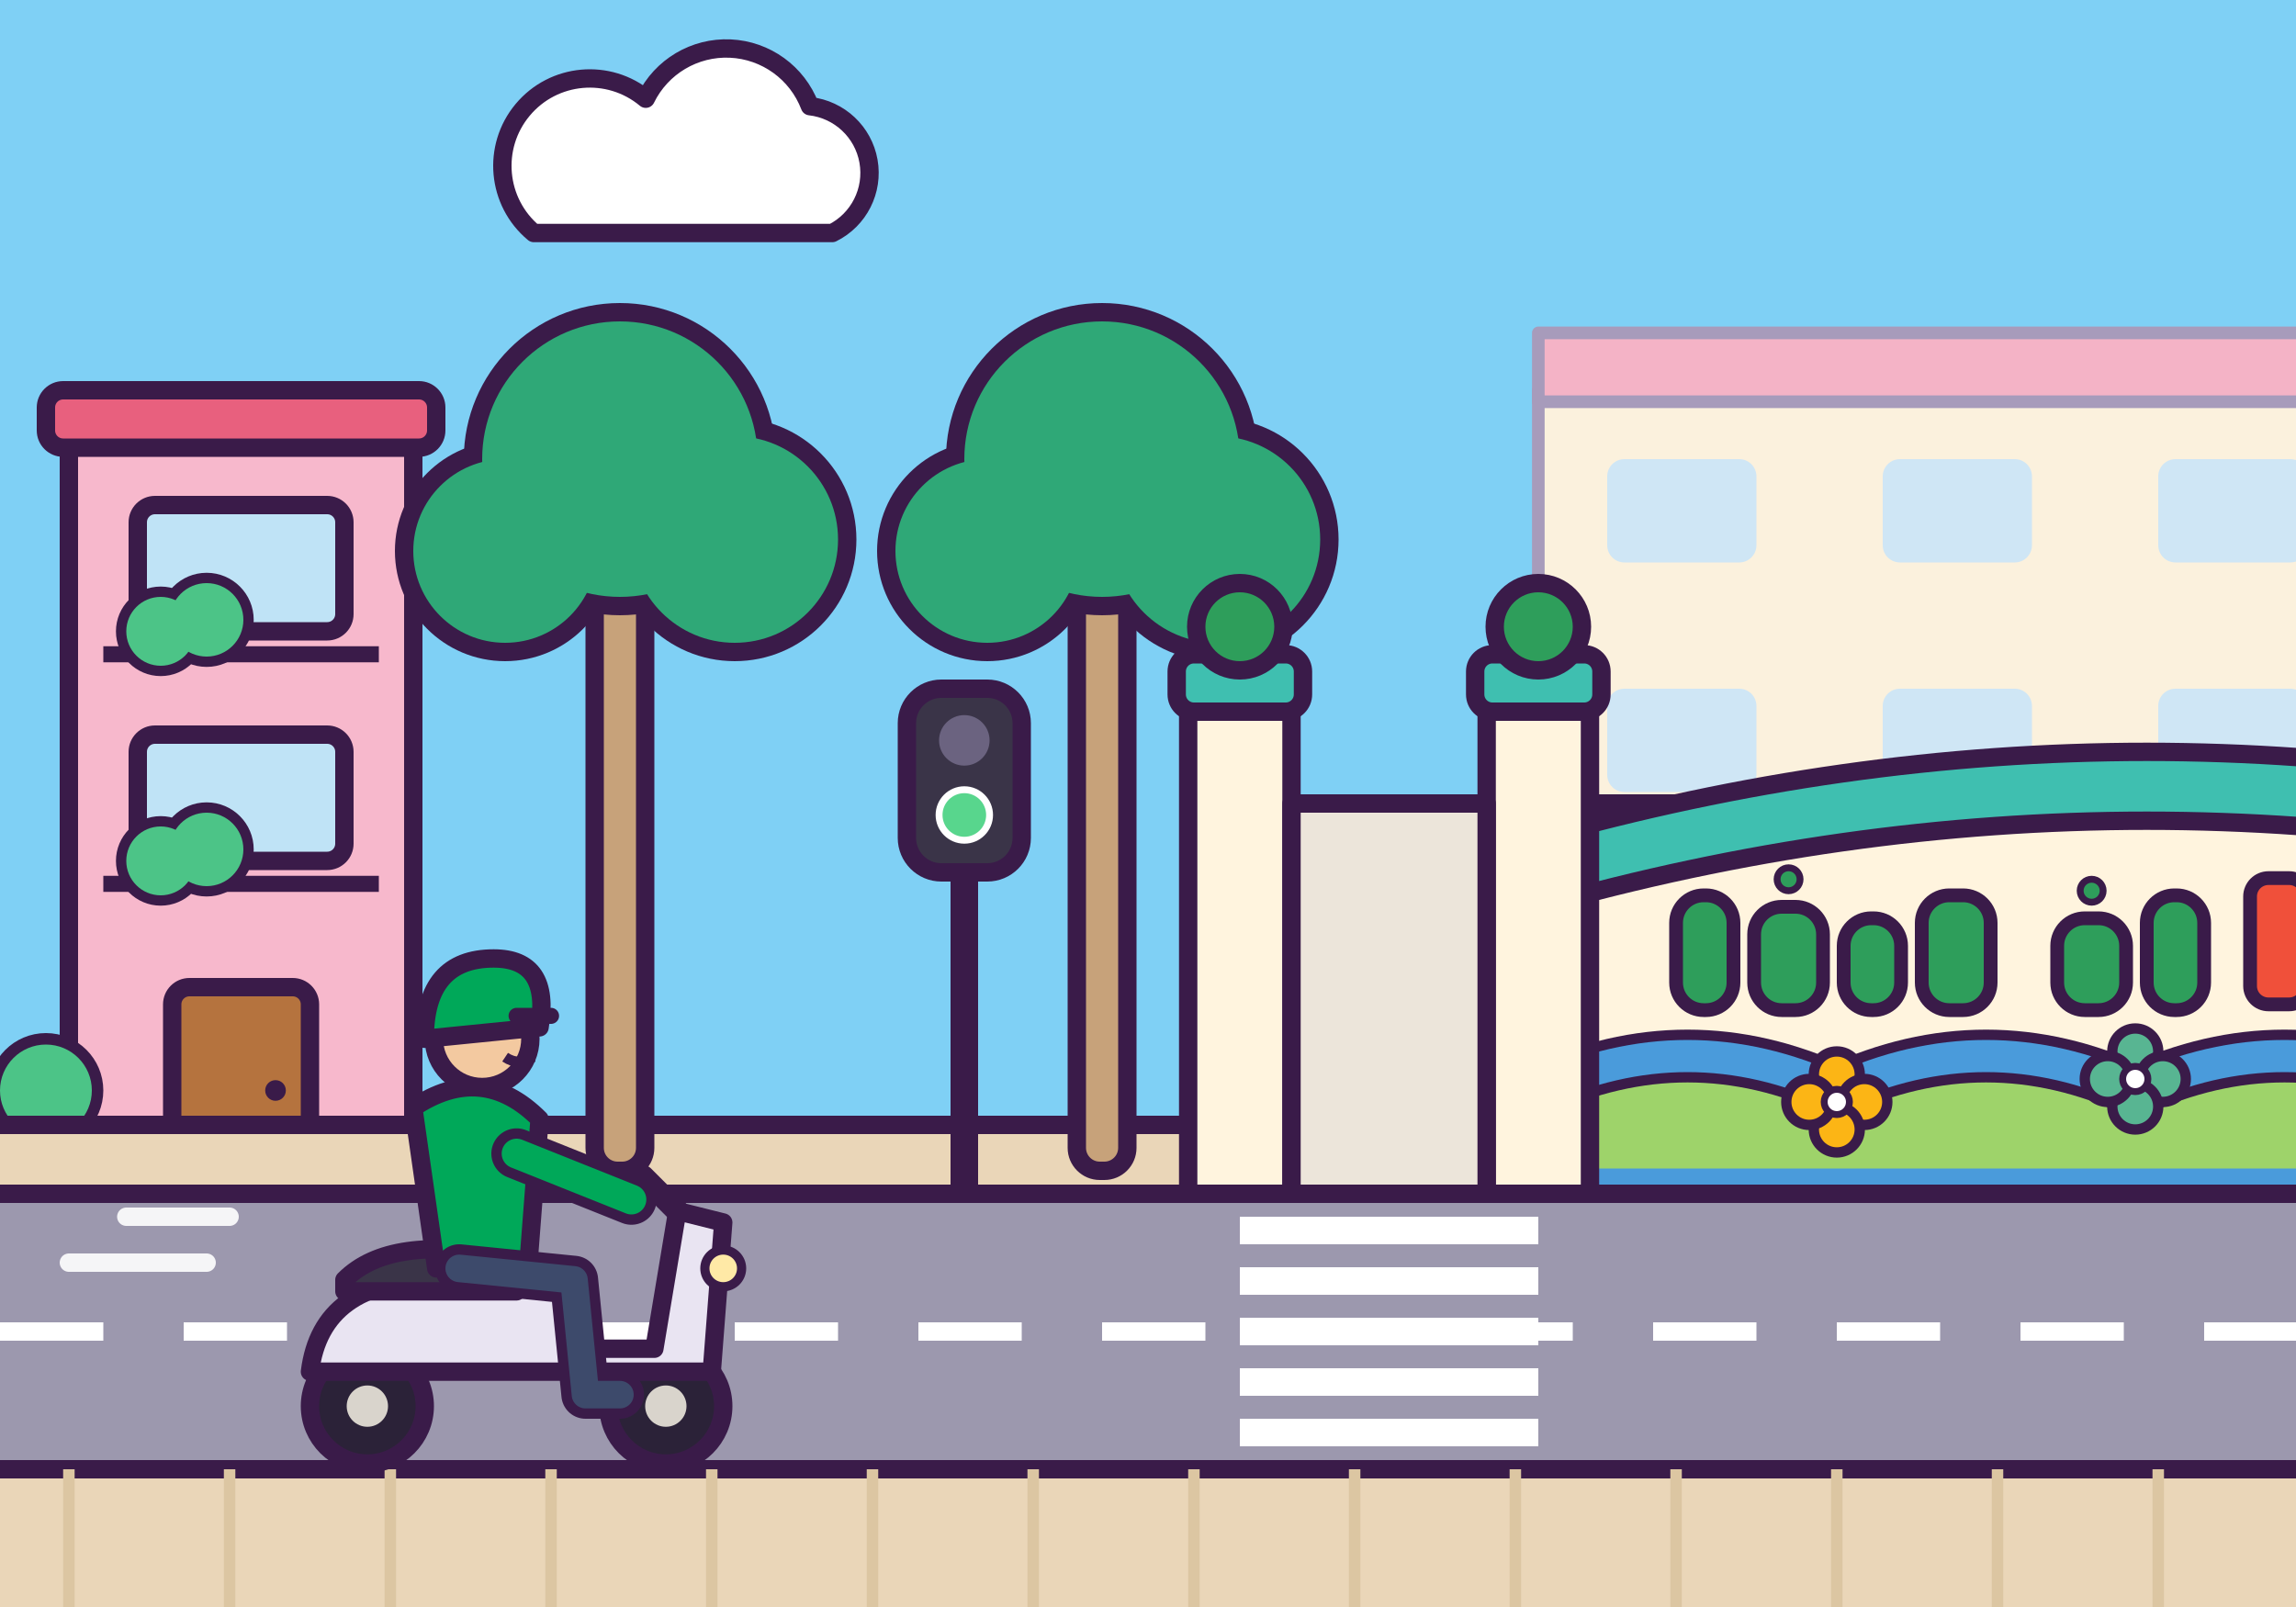
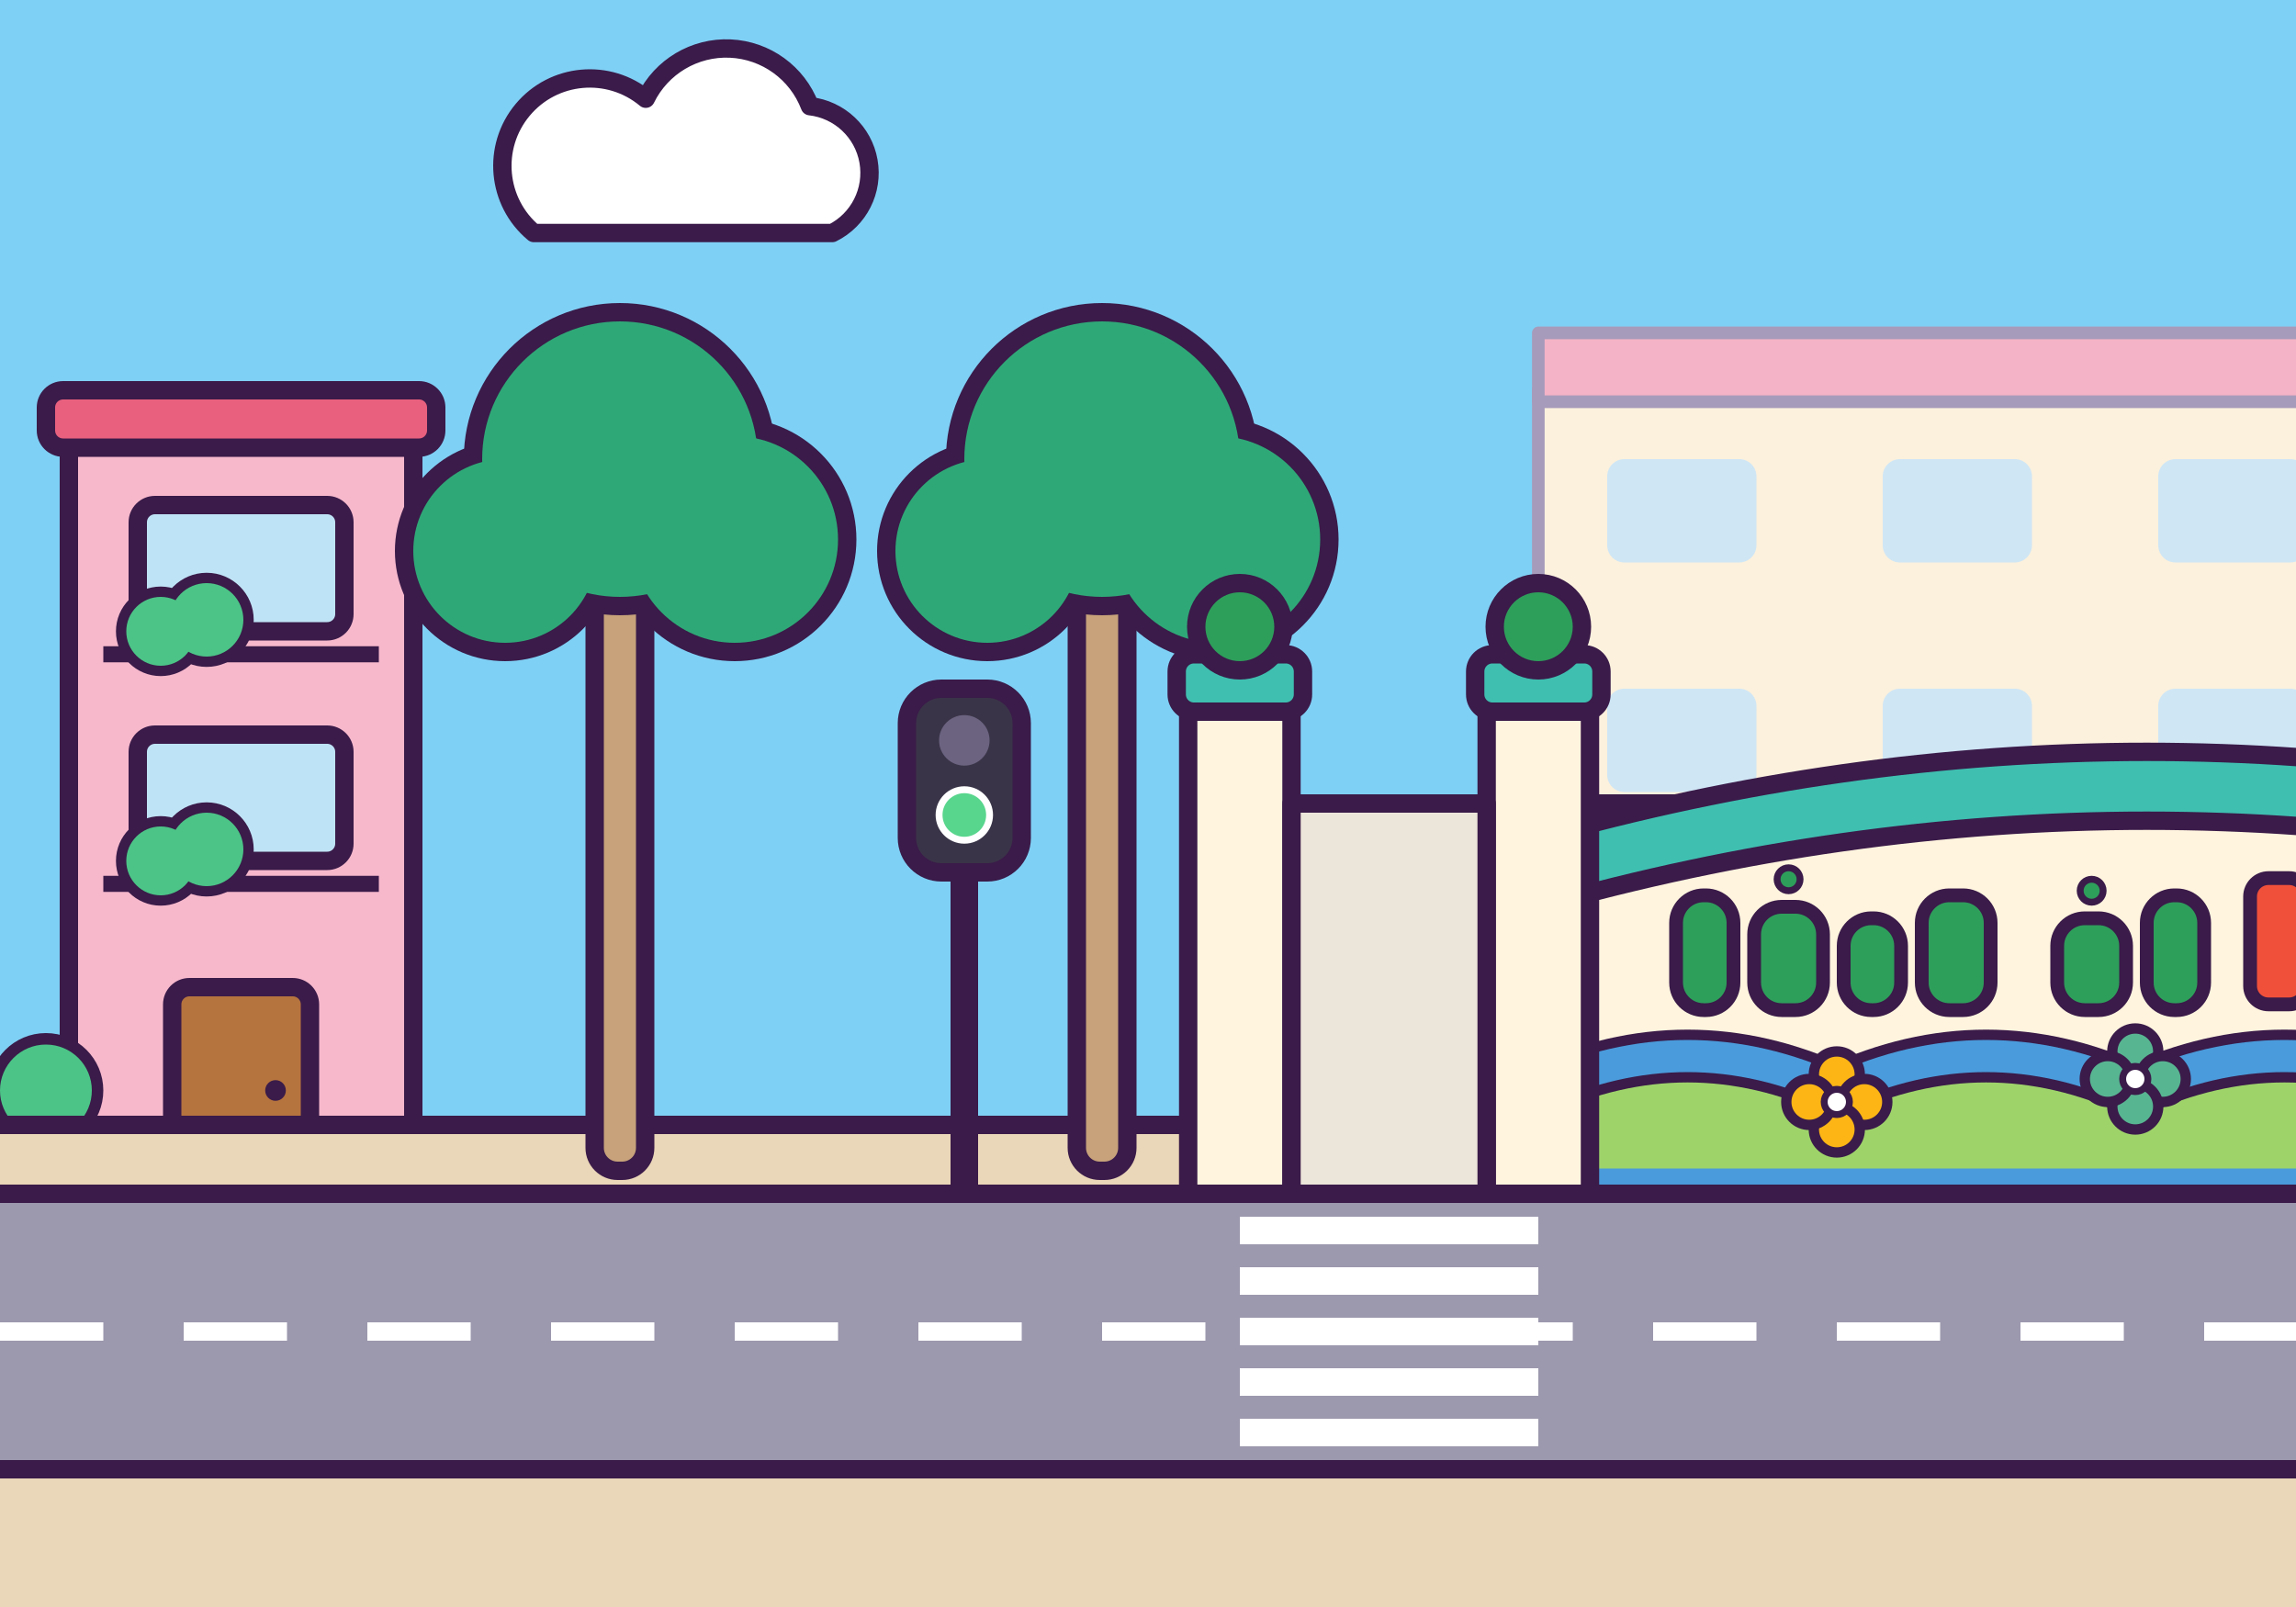
<svg xmlns="http://www.w3.org/2000/svg" viewBox="0 0 200 140" preserveAspectRatio="xMidYMax meet" overflow="visible">
  <rect x="-400" y="-300" width="1000" height="600" fill="#7FD0F5" />
  <g class="tp tp-cloud">
    <path transform="translate(40 6) scale(0.65)" d="M10 22 h40 a9 9 0 0 0 -3 -17 a12 12 0 0 0 -22 -1 a8 8 0 0 0 -15 18z" fill="#fff" stroke="#3A1B49" stroke-width="2.46" stroke-linejoin="round" />
  </g>
  <g class="tp tp-cloud">
    <path transform="translate(-110 10) scale(0.7)" d="M10 22 h40 a9 9 0 0 0 -3 -17 a12 12 0 0 0 -22 -1 a8 8 0 0 0 -15 18z" fill="#fff" stroke="#3A1B49" stroke-width="2.29" stroke-linejoin="round" />
  </g>
  <g class="tp tp-cloud">
    <path transform="translate(250 4) scale(0.7)" d="M10 22 h40 a9 9 0 0 0 -3 -17 a12 12 0 0 0 -22 -1 a8 8 0 0 0 -15 18z" fill="#fff" stroke="#3A1B49" stroke-width="2.29" stroke-linejoin="round" />
  </g>
  <g class="bg-far">
    <rect x="-320" y="36" width="26" height="62" fill="#D4EEDD" stroke="#A79BBB" stroke-width="1.1" stroke-linejoin="round" />
    <rect x="-314" y="42" width="14" height="8" rx="1" fill="#E3F1FA" />
    <path d="M-316 51.6 H-298" stroke="#A79BBB" stroke-width="1" />
    <rect x="-314" y="57" width="14" height="8" rx="1" fill="#E3F1FA" />
    <path d="M-316 66.6 H-298" stroke="#A79BBB" stroke-width="1" />
    <rect x="-314" y="72" width="14" height="8" rx="1" fill="#E3F1FA" />
    <path d="M-316 81.6 H-298" stroke="#A79BBB" stroke-width="1" />
    <rect x="-312" y="86" width="10" height="12" fill="#EDE4D4" stroke="#A79BBB" stroke-width="1.1" stroke-linejoin="round" />
    <rect x="-294" y="24" width="26" height="74" fill="#FBEBB4" stroke="#A79BBB" stroke-width="1.1" stroke-linejoin="round" />
    <rect x="-288" y="30" width="14" height="8" rx="1" fill="#E3F1FA" />
    <path d="M-290 39.6 H-272" stroke="#A79BBB" stroke-width="1" />
    <rect x="-288" y="45" width="14" height="8" rx="1" fill="#E3F1FA" />
    <path d="M-290 54.6 H-272" stroke="#A79BBB" stroke-width="1" />
    <rect x="-288" y="60" width="14" height="8" rx="1" fill="#E3F1FA" />
    <path d="M-290 69.6 H-272" stroke="#A79BBB" stroke-width="1" />
    <rect x="-286" y="86" width="10" height="12" fill="#EDE4D4" stroke="#A79BBB" stroke-width="1.1" stroke-linejoin="round" />
    <rect x="-268" y="48" width="26" height="50" fill="#DCE4F8" stroke="#A79BBB" stroke-width="1.1" stroke-linejoin="round" />
    <rect x="-262" y="54" width="14" height="8" rx="1" fill="#E3F1FA" />
    <path d="M-264 63.6 H-246" stroke="#A79BBB" stroke-width="1" />
    <rect x="-262" y="69" width="14" height="8" rx="1" fill="#E3F1FA" />
    <path d="M-264 78.6 H-246" stroke="#A79BBB" stroke-width="1" />
    <rect x="-260" y="86" width="10" height="12" fill="#EDE4D4" stroke="#A79BBB" stroke-width="1.1" stroke-linejoin="round" />
    <rect x="-242" y="36" width="26" height="62" fill="#F9D3DF" stroke="#A79BBB" stroke-width="1.1" stroke-linejoin="round" />
    <rect x="-236" y="42" width="14" height="8" rx="1" fill="#E3F1FA" />
    <path d="M-238 51.6 H-220" stroke="#A79BBB" stroke-width="1" />
    <rect x="-236" y="57" width="14" height="8" rx="1" fill="#E3F1FA" />
    <path d="M-238 66.6 H-220" stroke="#A79BBB" stroke-width="1" />
    <rect x="-236" y="72" width="14" height="8" rx="1" fill="#E3F1FA" />
    <path d="M-238 81.6 H-220" stroke="#A79BBB" stroke-width="1" />
    <rect x="-234" y="86" width="10" height="12" fill="#EDE4D4" stroke="#A79BBB" stroke-width="1.1" stroke-linejoin="round" />
    <rect x="-216" y="24" width="26" height="74" fill="#F9D8C4" stroke="#A79BBB" stroke-width="1.1" stroke-linejoin="round" />
    <rect x="-210" y="30" width="14" height="8" rx="1" fill="#E3F1FA" />
    <path d="M-212 39.6 H-194" stroke="#A79BBB" stroke-width="1" />
    <rect x="-210" y="45" width="14" height="8" rx="1" fill="#E3F1FA" />
    <path d="M-212 54.6 H-194" stroke="#A79BBB" stroke-width="1" />
    <rect x="-210" y="60" width="14" height="8" rx="1" fill="#E3F1FA" />
    <path d="M-212 69.6 H-194" stroke="#A79BBB" stroke-width="1" />
    <rect x="-208" y="86" width="10" height="12" fill="#EDE4D4" stroke="#A79BBB" stroke-width="1.1" stroke-linejoin="round" />
    <rect x="-190" y="48" width="26" height="50" fill="#D4EEDD" stroke="#A79BBB" stroke-width="1.1" stroke-linejoin="round" />
    <rect x="-184" y="54" width="14" height="8" rx="1" fill="#E3F1FA" />
    <path d="M-186 63.6 H-168" stroke="#A79BBB" stroke-width="1" />
    <rect x="-184" y="69" width="14" height="8" rx="1" fill="#E3F1FA" />
    <path d="M-186 78.6 H-168" stroke="#A79BBB" stroke-width="1" />
    <rect x="-182" y="86" width="10" height="12" fill="#EDE4D4" stroke="#A79BBB" stroke-width="1.1" stroke-linejoin="round" />
    <rect x="-164" y="36" width="26" height="62" fill="#FBEBB4" stroke="#A79BBB" stroke-width="1.1" stroke-linejoin="round" />
    <rect x="-158" y="42" width="14" height="8" rx="1" fill="#E3F1FA" />
    <path d="M-160 51.6 H-142" stroke="#A79BBB" stroke-width="1" />
    <rect x="-158" y="57" width="14" height="8" rx="1" fill="#E3F1FA" />
    <path d="M-160 66.6 H-142" stroke="#A79BBB" stroke-width="1" />
    <rect x="-158" y="72" width="14" height="8" rx="1" fill="#E3F1FA" />
    <path d="M-160 81.6 H-142" stroke="#A79BBB" stroke-width="1" />
    <rect x="-156" y="86" width="10" height="12" fill="#EDE4D4" stroke="#A79BBB" stroke-width="1.1" stroke-linejoin="round" />
    <rect x="-138" y="24" width="26" height="74" fill="#DCE4F8" stroke="#A79BBB" stroke-width="1.1" stroke-linejoin="round" />
    <rect x="-132" y="30" width="14" height="8" rx="1" fill="#E3F1FA" />
    <path d="M-134 39.6 H-116" stroke="#A79BBB" stroke-width="1" />
    <rect x="-132" y="45" width="14" height="8" rx="1" fill="#E3F1FA" />
    <path d="M-134 54.6 H-116" stroke="#A79BBB" stroke-width="1" />
    <rect x="-132" y="60" width="14" height="8" rx="1" fill="#E3F1FA" />
    <path d="M-134 69.6 H-116" stroke="#A79BBB" stroke-width="1" />
    <rect x="-130" y="86" width="10" height="12" fill="#EDE4D4" stroke="#A79BBB" stroke-width="1.1" stroke-linejoin="round" />
    <rect x="-112" y="48" width="26" height="50" fill="#F9D3DF" stroke="#A79BBB" stroke-width="1.1" stroke-linejoin="round" />
    <rect x="-106" y="54" width="14" height="8" rx="1" fill="#E3F1FA" />
    <path d="M-108 63.6 H-90" stroke="#A79BBB" stroke-width="1" />
    <rect x="-106" y="69" width="14" height="8" rx="1" fill="#E3F1FA" />
    <path d="M-108 78.6 H-90" stroke="#A79BBB" stroke-width="1" />
    <rect x="-104" y="86" width="10" height="12" fill="#EDE4D4" stroke="#A79BBB" stroke-width="1.1" stroke-linejoin="round" />
    <rect x="-62" y="48" width="26" height="50" fill="#DCE4F8" stroke="#A79BBB" stroke-width="1.1" stroke-linejoin="round" />
    <rect x="-56" y="54" width="14" height="8" rx="1" fill="#E3F1FA" />
    <path d="M-58 63.6 H-40" stroke="#A79BBB" stroke-width="1" />
    <rect x="-56" y="69" width="14" height="8" rx="1" fill="#E3F1FA" />
    <path d="M-58 78.6 H-40" stroke="#A79BBB" stroke-width="1" />
    <rect x="-54" y="86" width="10" height="12" fill="#EDE4D4" stroke="#A79BBB" stroke-width="1.1" stroke-linejoin="round" />
    <rect x="-36" y="36" width="26" height="62" fill="#F9D3DF" stroke="#A79BBB" stroke-width="1.1" stroke-linejoin="round" />
    <rect x="-30" y="42" width="14" height="8" rx="1" fill="#E3F1FA" />
    <path d="M-32 51.6 H-14" stroke="#A79BBB" stroke-width="1" />
    <rect x="-30" y="57" width="14" height="8" rx="1" fill="#E3F1FA" />
    <path d="M-32 66.6 H-14" stroke="#A79BBB" stroke-width="1" />
    <rect x="-30" y="72" width="14" height="8" rx="1" fill="#E3F1FA" />
    <path d="M-32 81.6 H-14" stroke="#A79BBB" stroke-width="1" />
    <rect x="-28" y="86" width="10" height="12" fill="#EDE4D4" stroke="#A79BBB" stroke-width="1.1" stroke-linejoin="round" />
    <rect x="134" y="34" width="300" height="64" fill="#FBF1DD" stroke="#A79BBB" stroke-width="1.1" stroke-linejoin="round" />
    <rect x="134" y="29" width="300" height="6" fill="#F4B3C6" stroke="#A79BBB" stroke-width="1.1" stroke-linejoin="round" />
    <rect x="140" y="40" width="13" height="9" rx="1.5" fill="#CFE6F5" />
    <rect x="164" y="40" width="13" height="9" rx="1.5" fill="#CFE6F5" />
    <rect x="188" y="40" width="13" height="9" rx="1.5" fill="#CFE6F5" />
    <rect x="212" y="40" width="13" height="9" rx="1.5" fill="#CFE6F5" />
    <rect x="236" y="40" width="13" height="9" rx="1.5" fill="#CFE6F5" />
    <rect x="260" y="40" width="13" height="9" rx="1.5" fill="#CFE6F5" />
    <rect x="284" y="40" width="13" height="9" rx="1.5" fill="#CFE6F5" />
    <rect x="308" y="40" width="13" height="9" rx="1.5" fill="#CFE6F5" />
    <rect x="332" y="40" width="13" height="9" rx="1.5" fill="#CFE6F5" />
    <rect x="356" y="40" width="13" height="9" rx="1.5" fill="#CFE6F5" />
    <rect x="380" y="40" width="13" height="9" rx="1.5" fill="#CFE6F5" />
    <rect x="404" y="40" width="13" height="9" rx="1.5" fill="#CFE6F5" />
    <rect x="428" y="40" width="13" height="9" rx="1.5" fill="#CFE6F5" />
    <rect x="140" y="60" width="13" height="9" rx="1.5" fill="#CFE6F5" />
    <rect x="164" y="60" width="13" height="9" rx="1.5" fill="#CFE6F5" />
    <rect x="188" y="60" width="13" height="9" rx="1.5" fill="#CFE6F5" />
    <rect x="212" y="60" width="13" height="9" rx="1.5" fill="#CFE6F5" />
    <rect x="236" y="60" width="13" height="9" rx="1.5" fill="#CFE6F5" />
    <rect x="260" y="60" width="13" height="9" rx="1.5" fill="#CFE6F5" />
    <rect x="284" y="60" width="13" height="9" rx="1.5" fill="#CFE6F5" />
    <rect x="308" y="60" width="13" height="9" rx="1.5" fill="#CFE6F5" />
    <rect x="332" y="60" width="13" height="9" rx="1.5" fill="#CFE6F5" />
    <rect x="356" y="60" width="13" height="9" rx="1.5" fill="#CFE6F5" />
    <rect x="380" y="60" width="13" height="9" rx="1.5" fill="#CFE6F5" />
    <rect x="404" y="60" width="13" height="9" rx="1.5" fill="#CFE6F5" />
    <rect x="428" y="60" width="13" height="9" rx="1.5" fill="#CFE6F5" />
    <rect x="140" y="80" width="13" height="9" rx="1.5" fill="#CFE6F5" />
    <rect x="164" y="80" width="13" height="9" rx="1.5" fill="#CFE6F5" />
    <rect x="188" y="80" width="13" height="9" rx="1.5" fill="#CFE6F5" />
    <rect x="212" y="80" width="13" height="9" rx="1.5" fill="#CFE6F5" />
    <rect x="236" y="80" width="13" height="9" rx="1.5" fill="#CFE6F5" />
    <rect x="260" y="80" width="13" height="9" rx="1.5" fill="#CFE6F5" />
    <rect x="284" y="80" width="13" height="9" rx="1.5" fill="#CFE6F5" />
    <rect x="308" y="80" width="13" height="9" rx="1.5" fill="#CFE6F5" />
    <rect x="332" y="80" width="13" height="9" rx="1.5" fill="#CFE6F5" />
    <rect x="356" y="80" width="13" height="9" rx="1.5" fill="#CFE6F5" />
    <rect x="380" y="80" width="13" height="9" rx="1.5" fill="#CFE6F5" />
    <rect x="404" y="80" width="13" height="9" rx="1.5" fill="#CFE6F5" />
    <rect x="428" y="80" width="13" height="9" rx="1.5" fill="#CFE6F5" />
  </g>
  <rect x="6" y="38" width="30" height="66" fill="#F7B8CC" stroke="#3A1B49" stroke-width="1.6" stroke-linejoin="round" stroke-linecap="round" />
  <rect x="4" y="34" width="34" height="5" rx="1.5" fill="#E8607E" stroke="#3A1B49" stroke-width="1.6" stroke-linejoin="round" stroke-linecap="round" />
  <rect x="12" y="44" width="18" height="11" rx="1.5" fill="#BFE3F6" stroke="#3A1B49" stroke-width="1.6" stroke-linejoin="round" stroke-linecap="round" />
  <path d="M9 57 H33" stroke="#3A1B49" stroke-width="1.4" />
  <circle cx="14" cy="55" r="3" fill="#3A1B49" stroke="#3A1B49" stroke-width="1.8" />
  <circle cx="18" cy="54" r="3.2" fill="#3A1B49" stroke="#3A1B49" stroke-width="1.8" />
  <circle cx="14" cy="55" r="3" fill="#4CC487" />
  <circle cx="18" cy="54" r="3.2" fill="#4CC487" />
  <rect x="12" y="64" width="18" height="11" rx="1.5" fill="#BFE3F6" stroke="#3A1B49" stroke-width="1.6" stroke-linejoin="round" stroke-linecap="round" />
  <path d="M9 77 H33" stroke="#3A1B49" stroke-width="1.4" />
  <circle cx="14" cy="75" r="3" fill="#3A1B49" stroke="#3A1B49" stroke-width="1.8" />
  <circle cx="18" cy="74" r="3.2" fill="#3A1B49" stroke="#3A1B49" stroke-width="1.8" />
  <circle cx="14" cy="75" r="3" fill="#4CC487" />
  <circle cx="18" cy="74" r="3.2" fill="#4CC487" />
  <rect x="15" y="86" width="12" height="18" rx="1.5" fill="#B5733E" stroke="#3A1B49" stroke-width="1.6" stroke-linejoin="round" stroke-linecap="round" />
  <circle cx="24" cy="95" r=".9" fill="#3A1B49" />
  <path d="M0 104 l1.6 -6 h7 l1.6 6z" fill="#D9714E" stroke="#3A1B49" stroke-width="1.6" stroke-linejoin="round" stroke-linecap="round" />
  <circle cx="4" cy="95" r="4" fill="#3A1B49" stroke="#3A1B49" stroke-width="2" />
  <circle cx="4" cy="95" r="4" fill="#4CC487" />
  <rect x="-400" y="98" width="1000" height="6" fill="#EAD6B8" stroke="#3A1B49" stroke-width="1.6" stroke-linejoin="round" stroke-linecap="round" />
  <rect x="51.8" y="50" width="4.4" height="52" rx="2" fill="#C7A27A" stroke="#3A1B49" stroke-width="1.6" stroke-linejoin="round" stroke-linecap="round" />
  <circle cx="54" cy="40" r="12" fill="#3A1B49" stroke="#3A1B49" stroke-width="3.2" />
  <circle cx="44" cy="48" r="8" fill="#3A1B49" stroke="#3A1B49" stroke-width="3.2" />
  <circle cx="64" cy="47" r="9" fill="#3A1B49" stroke="#3A1B49" stroke-width="3.2" />
  <circle cx="54" cy="40" r="12" fill="#2FA877" />
  <circle cx="44" cy="48" r="8" fill="#2FA877" />
  <circle cx="64" cy="47" r="9" fill="#2FA877" />
  <rect x="93.8" y="50" width="4.4" height="52" rx="2" fill="#C7A27A" stroke="#3A1B49" stroke-width="1.6" stroke-linejoin="round" stroke-linecap="round" />
  <circle cx="96" cy="40" r="12" fill="#3A1B49" stroke="#3A1B49" stroke-width="3.2" />
  <circle cx="86" cy="48" r="8" fill="#3A1B49" stroke="#3A1B49" stroke-width="3.2" />
  <circle cx="106" cy="47" r="9" fill="#3A1B49" stroke="#3A1B49" stroke-width="3.2" />
  <circle cx="96" cy="40" r="12" fill="#2FA877" />
  <circle cx="86" cy="48" r="8" fill="#2FA877" />
  <circle cx="106" cy="47" r="9" fill="#2FA877" />
  <rect x="-52.2" y="50" width="4.4" height="52" rx="2" fill="#C7A27A" stroke="#3A1B49" stroke-width="1.6" stroke-linejoin="round" stroke-linecap="round" />
  <circle cx="-50" cy="40" r="12" fill="#3A1B49" stroke="#3A1B49" stroke-width="3.2" />
  <circle cx="-60" cy="48" r="8" fill="#3A1B49" stroke="#3A1B49" stroke-width="3.2" />
  <circle cx="-40" cy="47" r="9" fill="#3A1B49" stroke="#3A1B49" stroke-width="3.2" />
  <circle cx="-50" cy="40" r="12" fill="#2FA877" />
  <circle cx="-60" cy="48" r="8" fill="#2FA877" />
  <circle cx="-40" cy="47" r="9" fill="#2FA877" />
  <rect x="-132.2" y="50" width="4.4" height="52" rx="2" fill="#C7A27A" stroke="#3A1B49" stroke-width="1.6" stroke-linejoin="round" stroke-linecap="round" />
  <circle cx="-130" cy="40" r="12" fill="#3A1B49" stroke="#3A1B49" stroke-width="3.2" />
  <circle cx="-140" cy="48" r="8" fill="#3A1B49" stroke="#3A1B49" stroke-width="3.2" />
  <circle cx="-120" cy="47" r="9" fill="#3A1B49" stroke="#3A1B49" stroke-width="3.2" />
  <circle cx="-130" cy="40" r="12" fill="#2FA877" />
  <circle cx="-140" cy="48" r="8" fill="#2FA877" />
  <circle cx="-120" cy="47" r="9" fill="#2FA877" />
  <rect x="240" y="70" width="360" height="34" fill="#FFF4DE" stroke="#3A1B49" stroke-width="1.6" stroke-linejoin="round" stroke-linecap="round" />
  <path d="M240 95 Q253 89 266 95 Q279 89 292 95 Q305 89 318 95 Q331 89 344 95 Q357 89 370 95 Q383 89 396 95 Q409 89 422 95 Q435 89 448 95 Q461 89 474 95 Q487 89 500 95 Q513 89 526 95 Q539 89 552 95 Q565 89 578 95 Q591 89 600 95 L600 104 L240 104Z" fill="#9ED36A" />
  <path d="M240 95 Q253 89 266 95 Q279 89 292 95 Q305 89 318 95 Q331 89 344 95 Q357 89 370 95 Q383 89 396 95 Q409 89 422 95 Q435 89 448 95 Q461 89 474 95 Q487 89 500 95 Q513 89 526 95 Q539 89 552 95 Q565 89 578 95 Q591 89 600 95" fill="none" stroke="#3A1B49" stroke-width="4.6" stroke-linecap="round" />
  <path d="M240 95 Q253 89 266 95 Q279 89 292 95 Q305 89 318 95 Q331 89 344 95 Q357 89 370 95 Q383 89 396 95 Q409 89 422 95 Q435 89 448 95 Q461 89 474 95 Q487 89 500 95 Q513 89 526 95 Q539 89 552 95 Q565 89 578 95 Q591 89 600 95" fill="none" stroke="#4A9BDB" stroke-width="2.8" stroke-linecap="round" />
  <rect x="240" y="70" width="360" height="34" fill="none" stroke="#3A1B49" stroke-width="1.6" stroke-linejoin="round" stroke-linecap="round" />
  <path d="M242 102.6 H598" stroke="#4A9BDB" stroke-width="1.6" />
  <rect x="240" y="70" width="360" height="5" fill="#3FBFB0" stroke="#3A1B49" stroke-width="1.6" stroke-linejoin="round" stroke-linecap="round" />
  <rect x="134" y="70" width="106" height="34" fill="#FFF4DE" stroke="#3A1B49" stroke-width="1.6" stroke-linejoin="round" stroke-linecap="round" />
  <path d="M134 95 Q147 89 160 95 Q173 89 186 95 Q199 89 212 95 Q225 89 238 95 Q240 89 240 95 L240 104 L134 104Z" fill="#9ED36A" />
  <path d="M134 95 Q147 89 160 95 Q173 89 186 95 Q199 89 212 95 Q225 89 238 95 Q240 89 240 95" fill="none" stroke="#3A1B49" stroke-width="4.6" stroke-linecap="round" />
  <path d="M134 95 Q147 89 160 95 Q173 89 186 95 Q199 89 212 95 Q225 89 238 95 Q240 89 240 95" fill="none" stroke="#4A9BDB" stroke-width="2.8" stroke-linecap="round" />
  <rect x="134" y="70" width="106" height="34" fill="none" stroke="#3A1B49" stroke-width="1.6" stroke-linejoin="round" stroke-linecap="round" />
  <path d="M136 102.6 H238" stroke="#4A9BDB" stroke-width="1.6" />
  <path d="M134 73 Q187 58 240 73 L240 79 Q187 64 134 79Z" fill="#3FBFB0" stroke="#3A1B49" stroke-width="1.6" stroke-linejoin="round" stroke-linecap="round" />
  <rect x="146" y="78" width="5" height="10" rx="2.4" fill="#2E9E5B" stroke="#3A1B49" stroke-width="1.2" />
  <rect x="152.8" y="79" width="6" height="9" rx="2.4" fill="#2E9E5B" stroke="#3A1B49" stroke-width="1.2" />
  <rect x="160.6" y="80" width="5" height="8" rx="2.4" fill="#2E9E5B" stroke="#3A1B49" stroke-width="1.2" />
  <rect x="167.4" y="78" width="6" height="10" rx="2.4" fill="#2E9E5B" stroke="#3A1B49" stroke-width="1.2" />
  <rect x="179.2" y="80" width="6" height="8" rx="2.4" fill="#2E9E5B" stroke="#3A1B49" stroke-width="1.2" />
  <rect x="187" y="78" width="5" height="10" rx="2.4" fill="#2E9E5B" stroke="#3A1B49" stroke-width="1.2" />
  <circle cx="155.8" cy="76.6" r="1" fill="#2E9E5B" stroke="#3A1B49" stroke-width=".6" />
  <circle cx="182.2" cy="77.6" r="1" fill="#2E9E5B" stroke="#3A1B49" stroke-width=".6" />
  <g>
    <rect x="196" y="76.5" width="5" height="11" rx="1.6" fill="#F0503A" stroke="#3A1B49" stroke-width="1.2" />
    <rect x="202.2" y="76.5" width="5" height="11" rx="1.6" fill="#F0503A" stroke="#3A1B49" stroke-width="1.2" />
    <rect x="208.4" y="76.5" width="5" height="11" rx="1.6" fill="#F0503A" stroke="#3A1B49" stroke-width="1.2" />
  </g>
  <g fill="#FCB515" stroke="#3A1B49" stroke-width=".9">
    <circle cx="160" cy="93.6" r="2" />
    <circle cx="162.4" cy="96" r="2" />
    <circle cx="160" cy="98.4" r="2" />
    <circle cx="157.6" cy="96" r="2" />
  </g>
  <circle cx="160" cy="96" r="1.1" fill="#fff" stroke="#3A1B49" stroke-width=".6" />
  <g fill="#58B592" stroke="#3A1B49" stroke-width=".9">
    <circle cx="186" cy="91.6" r="2" />
    <circle cx="188.4" cy="94" r="2" />
    <circle cx="186" cy="96.4" r="2" />
    <circle cx="183.6" cy="94" r="2" />
  </g>
  <circle cx="186" cy="94" r="1.1" fill="#fff" stroke="#3A1B49" stroke-width=".6" />
  <g fill="#7EC8F0" stroke="#3A1B49" stroke-width=".9">
    <circle cx="214" cy="94.6" r="2" />
    <circle cx="216.4" cy="97" r="2" />
    <circle cx="214" cy="99.4" r="2" />
    <circle cx="211.6" cy="97" r="2" />
  </g>
  <circle cx="214" cy="97" r="1.1" fill="#fff" stroke="#3A1B49" stroke-width=".6" />
  <rect x="103.5" y="60" width="9" height="44" fill="#FFF4DE" stroke="#3A1B49" stroke-width="1.6" stroke-linejoin="round" stroke-linecap="round" />
  <rect x="102.5" y="57" width="11" height="5" rx="1.5" fill="#3FBFB0" stroke="#3A1B49" stroke-width="1.6" stroke-linejoin="round" stroke-linecap="round" />
  <circle cx="108" cy="54.6" r="3.8" fill="#2E9E5B" stroke="#3A1B49" stroke-width="1.6" stroke-linejoin="round" stroke-linecap="round" />
  <rect x="129.5" y="60" width="9" height="44" fill="#FFF4DE" stroke="#3A1B49" stroke-width="1.6" stroke-linejoin="round" stroke-linecap="round" />
  <rect x="128.5" y="57" width="11" height="5" rx="1.5" fill="#3FBFB0" stroke="#3A1B49" stroke-width="1.6" stroke-linejoin="round" stroke-linecap="round" />
  <circle cx="134" cy="54.6" r="3.8" fill="#2E9E5B" stroke="#3A1B49" stroke-width="1.6" stroke-linejoin="round" stroke-linecap="round" />
  <rect x="235.5" y="60" width="9" height="44" fill="#FFF4DE" stroke="#3A1B49" stroke-width="1.6" stroke-linejoin="round" stroke-linecap="round" />
  <rect x="234.5" y="57" width="11" height="5" rx="1.5" fill="#3FBFB0" stroke="#3A1B49" stroke-width="1.6" stroke-linejoin="round" stroke-linecap="round" />
  <circle cx="240" cy="54.6" r="3.8" fill="#2E9E5B" stroke="#3A1B49" stroke-width="1.6" stroke-linejoin="round" stroke-linecap="round" />
  <rect x="112.5" y="70" width="17" height="34" fill="#ECE5DA" stroke="#3A1B49" stroke-width="1.6" stroke-linejoin="round" stroke-linecap="round" />
  <rect x="-400" y="104" width="1000" height="24" fill="#9C98AE" stroke="#3A1B49" stroke-width="1.6" stroke-linejoin="round" stroke-linecap="round" />
  <path d="M-400 116 H600" stroke="#fff" stroke-width="1.6" stroke-dasharray="9 7" />
  <rect x="108" y="106" width="26" height="2.4" fill="#fff" />
  <rect x="108" y="110.4" width="26" height="2.4" fill="#fff" />
  <rect x="108" y="114.8" width="26" height="2.4" fill="#fff" />
  <rect x="108" y="119.2" width="26" height="2.4" fill="#fff" />
  <rect x="108" y="123.6" width="26" height="2.4" fill="#fff" />
  <path d="M84 104 V74" stroke="#3A1B49" stroke-width="2.4" />
  <rect x="79" y="60" width="10" height="16" rx="3" fill="#3A3448" stroke="#3A1B49" stroke-width="1.6" stroke-linejoin="round" stroke-linecap="round" />
  <circle cx="84" cy="64.5" r="2.2" fill="#6B6380" />
  <circle cx="84" cy="71" r="2.2" fill="#58D68D" stroke="#fff" stroke-width=".6" />
  <rect x="-400" y="128" width="1000" height="200" fill="#EAD6B8" stroke="#3A1B49" stroke-width="1.6" stroke-linejoin="round" stroke-linecap="round" />
-   <path d="M-400 128 V140" stroke="#DCC6A2" stroke-width="1" />
-   <path d="M-386 128 V140" stroke="#DCC6A2" stroke-width="1" />
-   <path d="M-372 128 V140" stroke="#DCC6A2" stroke-width="1" />
-   <path d="M-358 128 V140" stroke="#DCC6A2" stroke-width="1" />
-   <path d="M-344 128 V140" stroke="#DCC6A2" stroke-width="1" />
-   <path d="M-330 128 V140" stroke="#DCC6A2" stroke-width="1" />
-   <path d="M-316 128 V140" stroke="#DCC6A2" stroke-width="1" />
-   <path d="M-302 128 V140" stroke="#DCC6A2" stroke-width="1" />
-   <path d="M-288 128 V140" stroke="#DCC6A2" stroke-width="1" />
-   <path d="M-274 128 V140" stroke="#DCC6A2" stroke-width="1" />
-   <path d="M-260 128 V140" stroke="#DCC6A2" stroke-width="1" />
-   <path d="M-246 128 V140" stroke="#DCC6A2" stroke-width="1" />
-   <path d="M-232 128 V140" stroke="#DCC6A2" stroke-width="1" />
-   <path d="M-218 128 V140" stroke="#DCC6A2" stroke-width="1" />
-   <path d="M-204 128 V140" stroke="#DCC6A2" stroke-width="1" />
-   <path d="M-190 128 V140" stroke="#DCC6A2" stroke-width="1" />
-   <path d="M-176 128 V140" stroke="#DCC6A2" stroke-width="1" />
-   <path d="M-162 128 V140" stroke="#DCC6A2" stroke-width="1" />
-   <path d="M-148 128 V140" stroke="#DCC6A2" stroke-width="1" />
-   <path d="M-134 128 V140" stroke="#DCC6A2" stroke-width="1" />
-   <path d="M-120 128 V140" stroke="#DCC6A2" stroke-width="1" />
-   <path d="M-106 128 V140" stroke="#DCC6A2" stroke-width="1" />
-   <path d="M-92 128 V140" stroke="#DCC6A2" stroke-width="1" />
-   <path d="M-78 128 V140" stroke="#DCC6A2" stroke-width="1" />
-   <path d="M-64 128 V140" stroke="#DCC6A2" stroke-width="1" />
-   <path d="M-50 128 V140" stroke="#DCC6A2" stroke-width="1" />
-   <path d="M-36 128 V140" stroke="#DCC6A2" stroke-width="1" />
-   <path d="M-22 128 V140" stroke="#DCC6A2" stroke-width="1" />
-   <path d="M-8 128 V140" stroke="#DCC6A2" stroke-width="1" />
-   <path d="M6 128 V140" stroke="#DCC6A2" stroke-width="1" />
-   <path d="M20 128 V140" stroke="#DCC6A2" stroke-width="1" />
-   <path d="M34 128 V140" stroke="#DCC6A2" stroke-width="1" />
-   <path d="M48 128 V140" stroke="#DCC6A2" stroke-width="1" />
-   <path d="M62 128 V140" stroke="#DCC6A2" stroke-width="1" />
-   <path d="M76 128 V140" stroke="#DCC6A2" stroke-width="1" />
-   <path d="M90 128 V140" stroke="#DCC6A2" stroke-width="1" />
-   <path d="M104 128 V140" stroke="#DCC6A2" stroke-width="1" />
-   <path d="M118 128 V140" stroke="#DCC6A2" stroke-width="1" />
-   <path d="M132 128 V140" stroke="#DCC6A2" stroke-width="1" />
-   <path d="M146 128 V140" stroke="#DCC6A2" stroke-width="1" />
-   <path d="M160 128 V140" stroke="#DCC6A2" stroke-width="1" />
-   <path d="M174 128 V140" stroke="#DCC6A2" stroke-width="1" />
-   <path d="M188 128 V140" stroke="#DCC6A2" stroke-width="1" />
-   <path d="M202 128 V140" stroke="#DCC6A2" stroke-width="1" />
-   <path d="M216 128 V140" stroke="#DCC6A2" stroke-width="1" />
-   <path d="M230 128 V140" stroke="#DCC6A2" stroke-width="1" />
-   <path d="M244 128 V140" stroke="#DCC6A2" stroke-width="1" />
-   <path d="M258 128 V140" stroke="#DCC6A2" stroke-width="1" />
-   <path d="M272 128 V140" stroke="#DCC6A2" stroke-width="1" />
-   <path d="M286 128 V140" stroke="#DCC6A2" stroke-width="1" />
-   <path d="M300 128 V140" stroke="#DCC6A2" stroke-width="1" />
-   <path d="M314 128 V140" stroke="#DCC6A2" stroke-width="1" />
-   <path d="M328 128 V140" stroke="#DCC6A2" stroke-width="1" />
-   <path d="M342 128 V140" stroke="#DCC6A2" stroke-width="1" />
-   <path d="M356 128 V140" stroke="#DCC6A2" stroke-width="1" />
-   <path d="M370 128 V140" stroke="#DCC6A2" stroke-width="1" />
-   <path d="M384 128 V140" stroke="#DCC6A2" stroke-width="1" />
-   <path d="M398 128 V140" stroke="#DCC6A2" stroke-width="1" />
-   <path d="M412 128 V140" stroke="#DCC6A2" stroke-width="1" />
-   <path d="M426 128 V140" stroke="#DCC6A2" stroke-width="1" />
-   <path d="M440 128 V140" stroke="#DCC6A2" stroke-width="1" />
-   <path d="M454 128 V140" stroke="#DCC6A2" stroke-width="1" />
-   <path d="M468 128 V140" stroke="#DCC6A2" stroke-width="1" />
-   <path d="M482 128 V140" stroke="#DCC6A2" stroke-width="1" />
-   <path d="M496 128 V140" stroke="#DCC6A2" stroke-width="1" />
-   <path d="M510 128 V140" stroke="#DCC6A2" stroke-width="1" />
-   <path d="M524 128 V140" stroke="#DCC6A2" stroke-width="1" />
-   <path d="M538 128 V140" stroke="#DCC6A2" stroke-width="1" />
-   <path d="M552 128 V140" stroke="#DCC6A2" stroke-width="1" />
-   <path d="M566 128 V140" stroke="#DCC6A2" stroke-width="1" />
-   <path d="M580 128 V140" stroke="#DCC6A2" stroke-width="1" />
-   <path d="M594 128 V140" stroke="#DCC6A2" stroke-width="1" />
-   <circle cx="32" cy="122.5" r="5" fill="#2B2238" stroke="#3A1B49" stroke-width="1.6" stroke-linejoin="round" stroke-linecap="round" />
-   <circle cx="32" cy="122.5" r="1.8" fill="#D9D4CC" />
-   <circle cx="58" cy="122.5" r="5" fill="#2B2238" stroke="#3A1B49" stroke-width="1.6" stroke-linejoin="round" stroke-linecap="round" />
-   <circle cx="58" cy="122.5" r="1.8" fill="#D9D4CC" />
-   <path d="M27 119.5 Q28 111.5 38 111.5 H48 L52 117.5 H57 L59 105.5 L63 106.5 L62 119.5 Z" fill="#E9E4F2" stroke="#3A1B49" stroke-width="1.6" stroke-linejoin="round" stroke-linecap="round" />
-   <path d="M30 111.5 Q34 107.5 44 109.5 L45 112.5 H30Z" fill="#3A3448" stroke="#3A1B49" stroke-width="1.6" stroke-linejoin="round" stroke-linecap="round" />
-   <path d="M59 105.5 l-3 -3" stroke="#3A1B49" stroke-width="2" stroke-linecap="round" />
-   <circle cx="63" cy="110.5" r="1.6" fill="#FFE9A6" stroke="#3A1B49" stroke-width=".8" />
-   <path d="M38 110.5 L36 96.5 Q42 92.5 47 97.5 L46 110.5Z" fill="#00A859" stroke="#3A1B49" stroke-width="1.6" stroke-linejoin="round" stroke-linecap="round" />
-   <path d="M45 100.5 L55 104.5" stroke="#3A1B49" stroke-width="4.4" stroke-linecap="round" />
-   <path d="M45 100.5 L55 104.5" stroke="#00A859" stroke-width="2.6" stroke-linecap="round" />
-   <path d="M40 110.5 L50 111.5 L51 121.5 H54" fill="none" stroke="#3A1B49" stroke-width="4.2" stroke-linecap="round" stroke-linejoin="round" />
-   <path d="M40 110.5 L50 111.5 L51 121.5 H54" fill="none" stroke="#3D4A6B" stroke-width="2.4" stroke-linecap="round" stroke-linejoin="round" />
-   <circle cx="42" cy="90.5" r="4.2" fill="#F3C9A0" stroke="#3A1B49" stroke-width="1.6" stroke-linejoin="round" stroke-linecap="round" />
-   <path d="M37 90.5 Q37 83.5 43 83.5 Q48 83.5 47 89.5Z" fill="#00A859" stroke="#3A1B49" stroke-width="1.6" stroke-linejoin="round" stroke-linecap="round" />
-   <path d="M45 88.5 h3" stroke="#3A1B49" stroke-width="1.4" stroke-linecap="round" />
-   <path d="M44 92.1 q1.2 .8 2.4 0" stroke="#3A1B49" stroke-width=".9" fill="none" />
-   <path d="M20 106 h-9 M18 110 h-12" stroke="#fff" stroke-width="1.6" stroke-linecap="round" opacity=".9" />
</svg>
